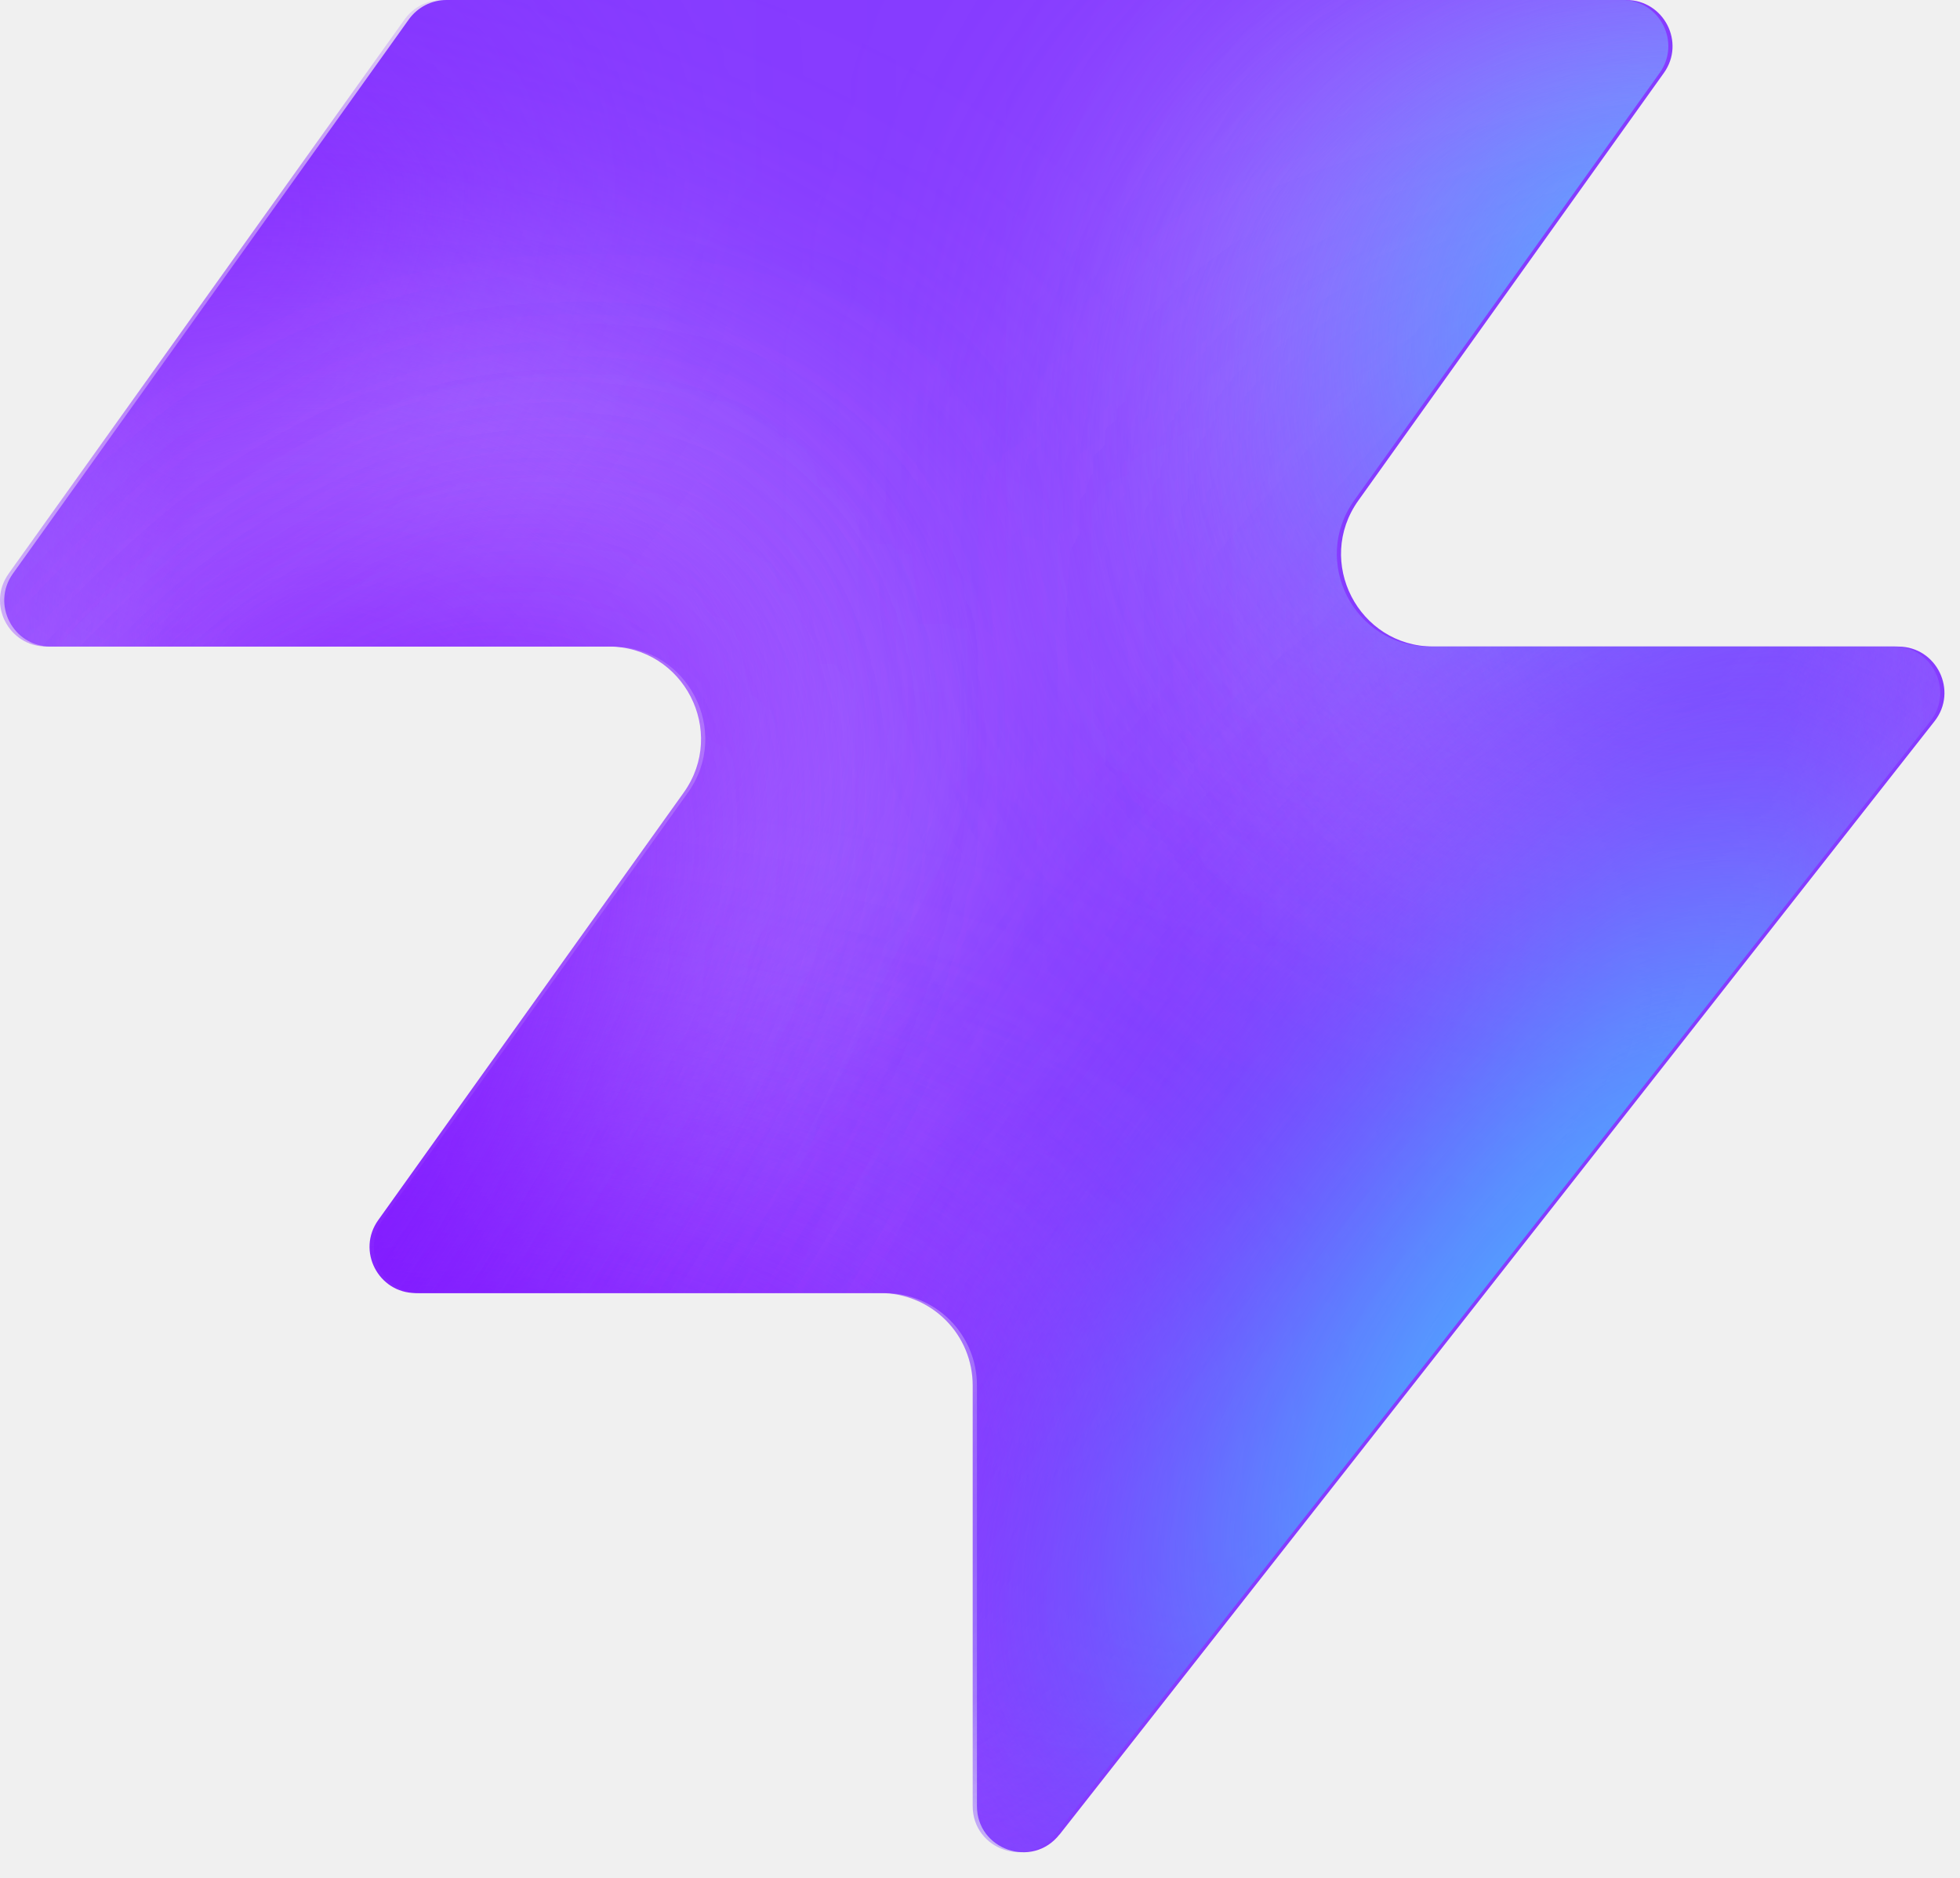
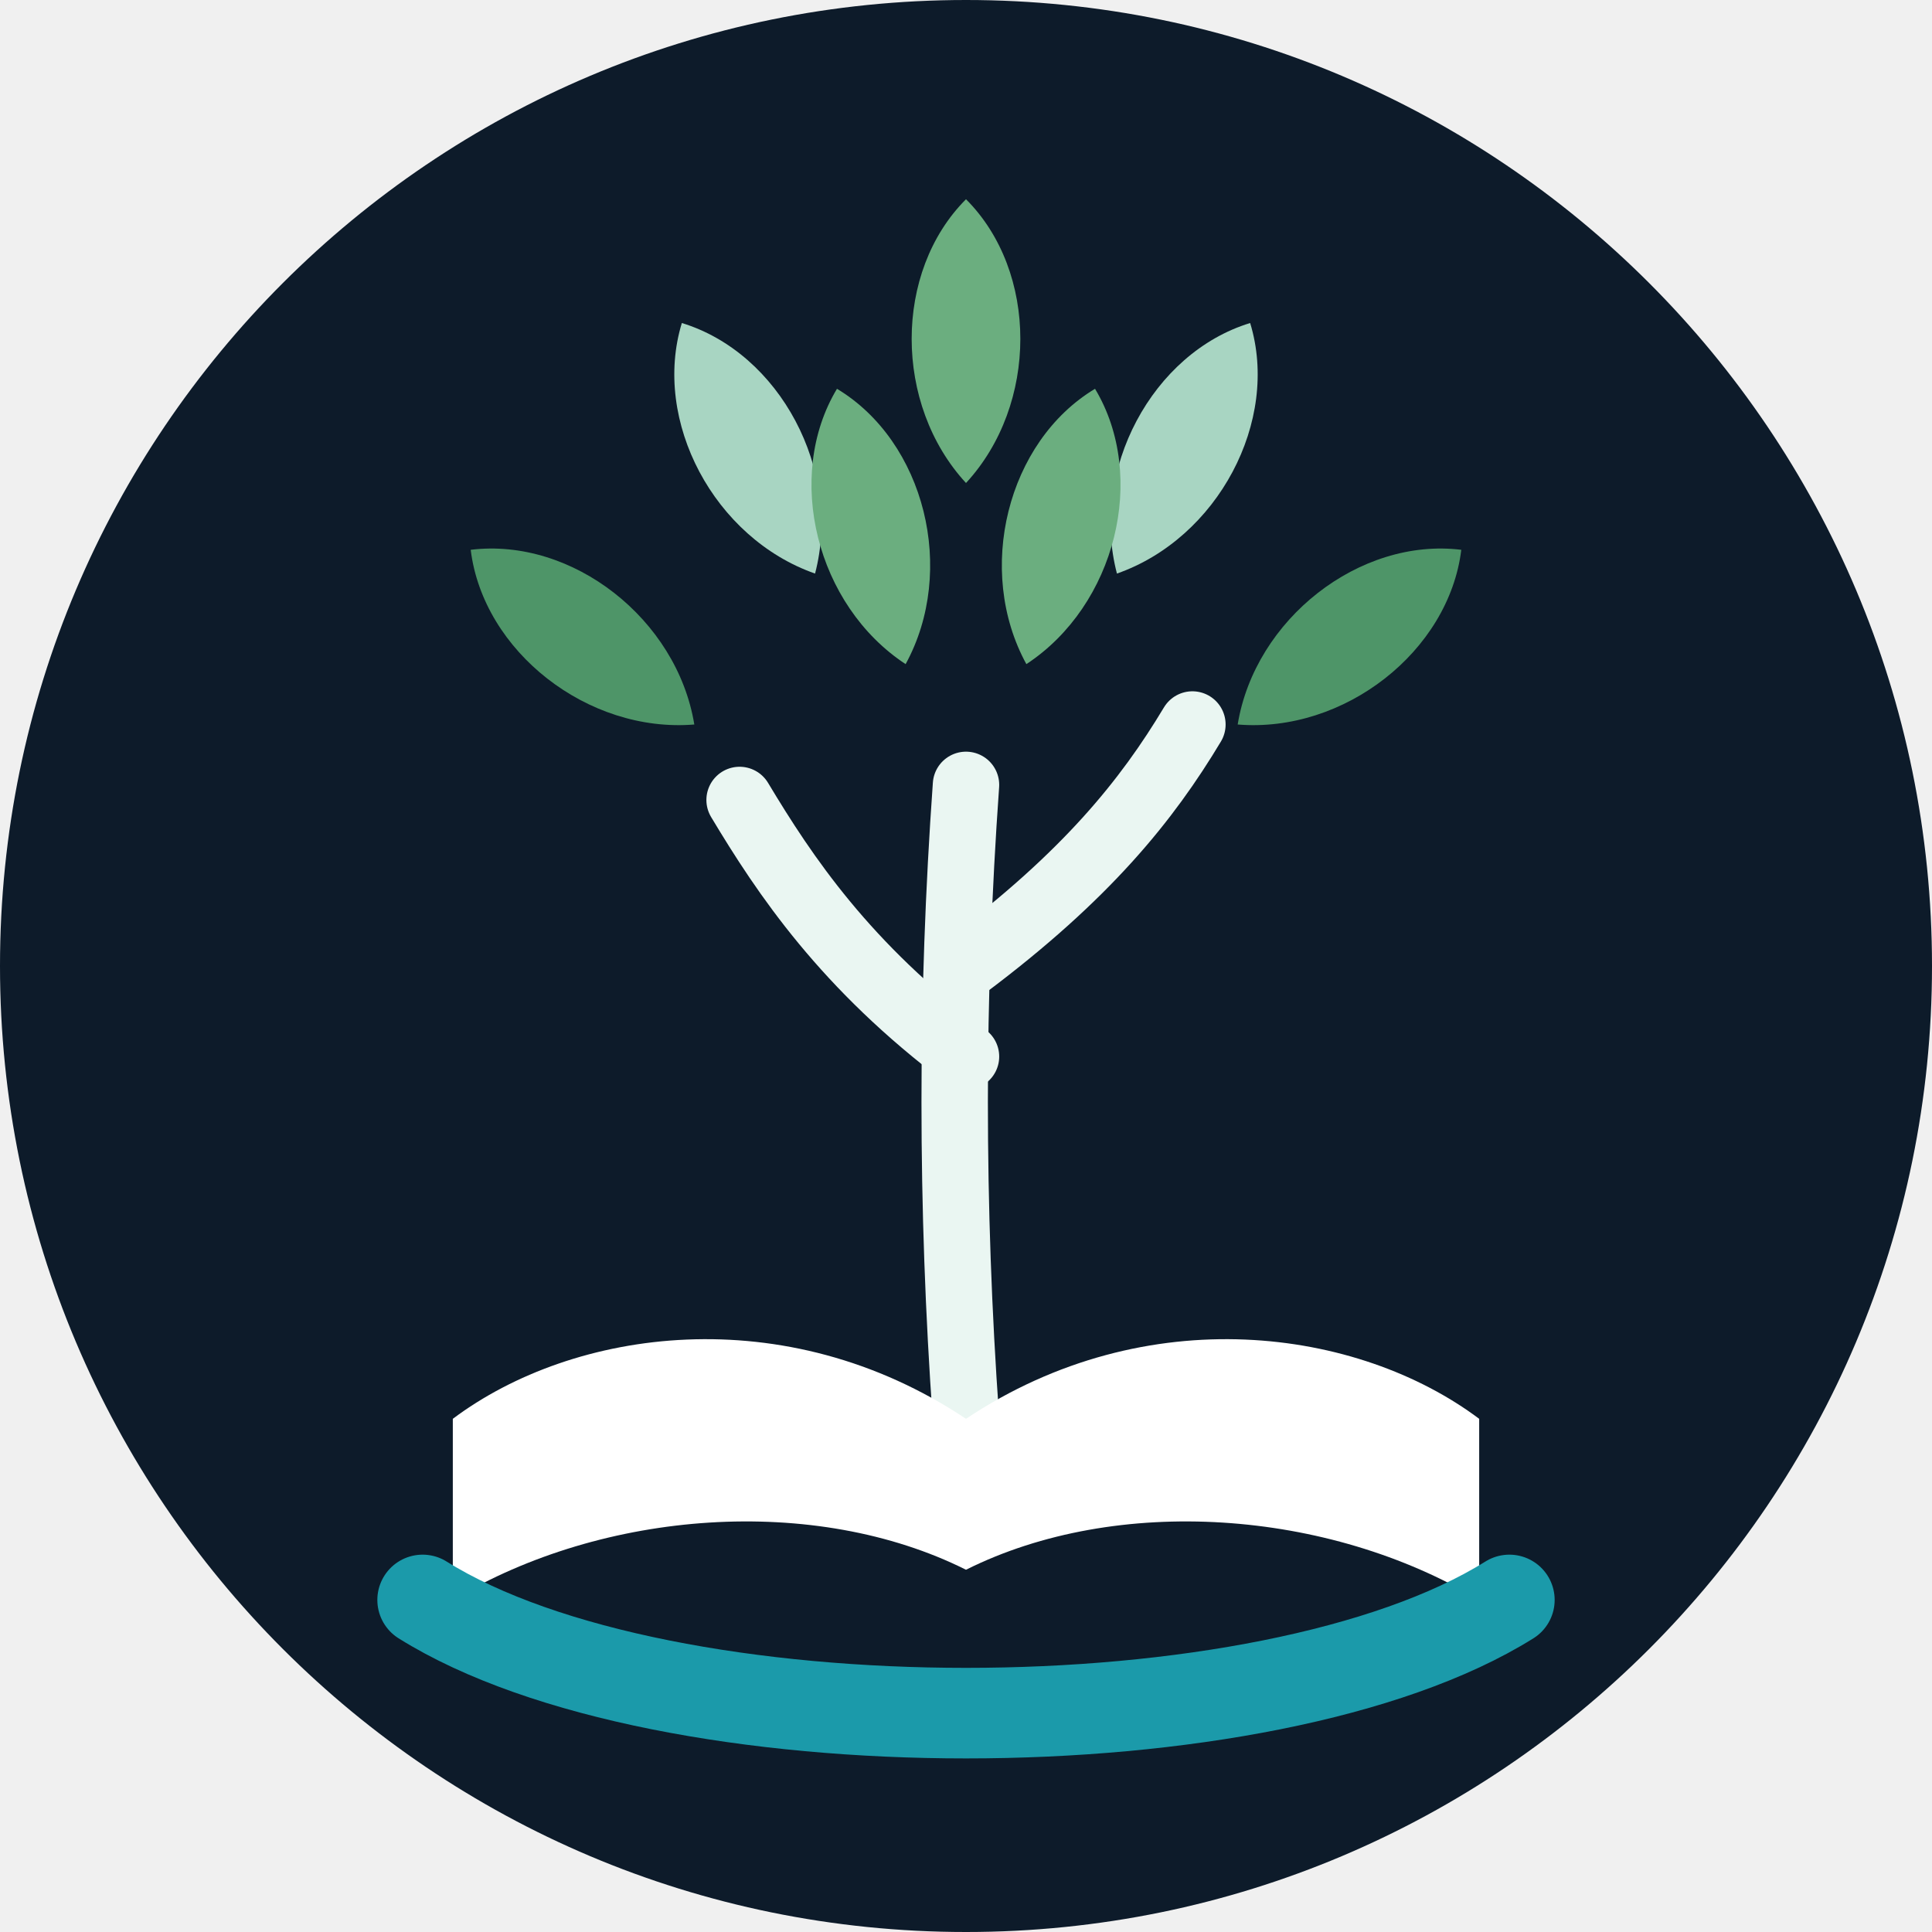
- <svg xmlns="http://www.w3.org/2000/svg" width="48" height="46" fill="none" viewBox="0 0 48 46">
-   <path fill="#863bff" d="M25.946 44.938c-.664.845-2.021.375-2.021-.698V33.937a2.26 2.26 0 0 0-2.262-2.262H10.287c-.92 0-1.456-1.04-.92-1.788l7.48-10.471c1.07-1.497 0-3.578-1.842-3.578H1.237c-.92 0-1.456-1.04-.92-1.788L10.013.474c.214-.297.556-.474.92-.474h28.894c.92 0 1.456 1.04.92 1.788l-7.48 10.471c-1.07 1.498 0 3.579 1.842 3.579h11.377c.943 0 1.473 1.088.89 1.83L25.947 44.94z" style="fill:#863bff;fill:color(display-p3 .525 .23 1);fill-opacity:1" />
-   <mask id="a" width="48" height="46" x="0" y="0" maskUnits="userSpaceOnUse" style="mask-type:alpha">
-     <path fill="#000" d="M25.842 44.938c-.664.844-2.021.375-2.021-.698V33.937a2.26 2.26 0 0 0-2.262-2.262H10.183c-.92 0-1.456-1.04-.92-1.788l7.48-10.471c1.07-1.498 0-3.579-1.842-3.579H1.133c-.92 0-1.456-1.04-.92-1.787L9.91.473c.214-.297.556-.474.92-.474h28.894c.92 0 1.456 1.04.92 1.788l-7.48 10.471c-1.07 1.498 0 3.578 1.842 3.578h11.377c.943 0 1.473 1.088.89 1.832L25.843 44.94z" style="fill:#000;fill-opacity:1" />
-   </mask>
-   <g mask="url(#a)">
-     <g filter="url(#b)">
-       <ellipse cx="5.508" cy="14.704" fill="#ede6ff" rx="5.508" ry="14.704" style="fill:#ede6ff;fill:color(display-p3 .927 .903 1);fill-opacity:1" transform="matrix(.00324 1 1 -.00324 -4.47 31.516)" />
-     </g>
-     <g filter="url(#c)">
-       <ellipse cx="10.399" cy="29.851" fill="#ede6ff" rx="10.399" ry="29.851" style="fill:#ede6ff;fill:color(display-p3 .927 .903 1);fill-opacity:1" transform="matrix(.00324 1 1 -.00324 -39.328 7.883)" />
-     </g>
-     <g filter="url(#d)">
-       <ellipse cx="5.508" cy="30.487" fill="#7e14ff" rx="5.508" ry="30.487" style="fill:#7e14ff;fill:color(display-p3 .492 .077 1);fill-opacity:1" transform="rotate(89.814 -25.913 -14.639)scale(1 -1)" />
-     </g>
-     <g filter="url(#e)">
-       <ellipse cx="5.508" cy="30.599" fill="#7e14ff" rx="5.508" ry="30.599" style="fill:#7e14ff;fill:color(display-p3 .492 .077 1);fill-opacity:1" transform="rotate(89.814 -32.644 -3.334)scale(1 -1)" />
-     </g>
-     <g filter="url(#f)">
-       <ellipse cx="5.508" cy="30.599" fill="#7e14ff" rx="5.508" ry="30.599" style="fill:#7e14ff;fill:color(display-p3 .492 .077 1);fill-opacity:1" transform="matrix(.00324 1 1 -.00324 -34.34 30.47)" />
-     </g>
-     <g filter="url(#g)">
-       <ellipse cx="14.072" cy="22.078" fill="#ede6ff" rx="14.072" ry="22.078" style="fill:#ede6ff;fill:color(display-p3 .927 .903 1);fill-opacity:1" transform="rotate(93.35 24.506 48.493)scale(-1 1)" />
-     </g>
-     <g filter="url(#h)">
-       <ellipse cx="3.47" cy="21.501" fill="#7e14ff" rx="3.47" ry="21.501" style="fill:#7e14ff;fill:color(display-p3 .492 .077 1);fill-opacity:1" transform="rotate(89.009 28.708 47.59)scale(-1 1)" />
-     </g>
-     <g filter="url(#i)">
-       <ellipse cx="3.47" cy="21.501" fill="#7e14ff" rx="3.47" ry="21.501" style="fill:#7e14ff;fill:color(display-p3 .492 .077 1);fill-opacity:1" transform="rotate(89.009 28.708 47.59)scale(-1 1)" />
-     </g>
-     <g filter="url(#j)">
-       <ellipse cx=".387" cy="8.972" fill="#7e14ff" rx="4.407" ry="29.108" style="fill:#7e14ff;fill:color(display-p3 .492 .077 1);fill-opacity:1" transform="rotate(39.51 .387 8.972)" />
-     </g>
-     <g filter="url(#k)">
-       <ellipse cx="47.523" cy="-6.092" fill="#7e14ff" rx="4.407" ry="29.108" style="fill:#7e14ff;fill:color(display-p3 .492 .077 1);fill-opacity:1" transform="rotate(37.892 47.523 -6.092)" />
-     </g>
-     <g filter="url(#l)">
-       <ellipse cx="41.412" cy="6.333" fill="#47bfff" rx="5.971" ry="9.665" style="fill:#47bfff;fill:color(display-p3 .28 .748 1);fill-opacity:1" transform="rotate(37.892 41.412 6.333)" />
-     </g>
-     <g filter="url(#m)">
-       <ellipse cx="-1.879" cy="38.332" fill="#7e14ff" rx="4.407" ry="29.108" style="fill:#7e14ff;fill:color(display-p3 .492 .077 1);fill-opacity:1" transform="rotate(37.892 -1.88 38.332)" />
-     </g>
-     <g filter="url(#n)">
-       <ellipse cx="-1.879" cy="38.332" fill="#7e14ff" rx="4.407" ry="29.108" style="fill:#7e14ff;fill:color(display-p3 .492 .077 1);fill-opacity:1" transform="rotate(37.892 -1.88 38.332)" />
-     </g>
-     <g filter="url(#o)">
-       <ellipse cx="35.651" cy="29.907" fill="#7e14ff" rx="4.407" ry="29.108" style="fill:#7e14ff;fill:color(display-p3 .492 .077 1);fill-opacity:1" transform="rotate(37.892 35.651 29.907)" />
-     </g>
-     <g filter="url(#p)">
-       <ellipse cx="38.418" cy="32.4" fill="#47bfff" rx="5.971" ry="15.297" style="fill:#47bfff;fill:color(display-p3 .28 .748 1);fill-opacity:1" transform="rotate(37.892 38.418 32.4)" />
-     </g>
+ <svg xmlns="http://www.w3.org/2000/svg" viewBox="0 0 64 64" role="img" aria-label="Learn to Learn">
+   <circle cx="32" cy="32" r="32" fill="#0d1b2a" />
+   <g stroke="#eaf6f2" stroke-width="2.2" stroke-linecap="round" fill="none">
+     <path d="M32 47 C31.5 40 31.5 33 32 26" />
+     <path d="M32 35 C28 32 26 29 24.5 26.5" />
+     <path d="M32 32 C36 29 38 26.5 39.5 24" />
  </g>
-   <defs>
-     <filter id="b" width="60.045" height="41.654" x="-19.77" y="16.149" color-interpolation-filters="sRGB" filterUnits="userSpaceOnUse">
-       <feFlood flood-opacity="0" result="BackgroundImageFix" />
-       <feBlend in="SourceGraphic" in2="BackgroundImageFix" result="shape" />
-       <feGaussianBlur result="effect1_foregroundBlur_2002_17158" stdDeviation="7.659" />
-     </filter>
-     <filter id="c" width="90.34" height="51.437" x="-54.613" y="-7.533" color-interpolation-filters="sRGB" filterUnits="userSpaceOnUse">
-       <feFlood flood-opacity="0" result="BackgroundImageFix" />
-       <feBlend in="SourceGraphic" in2="BackgroundImageFix" result="shape" />
-       <feGaussianBlur result="effect1_foregroundBlur_2002_17158" stdDeviation="7.659" />
-     </filter>
-     <filter id="d" width="79.355" height="29.4" x="-49.64" y="2.03" color-interpolation-filters="sRGB" filterUnits="userSpaceOnUse">
-       <feFlood flood-opacity="0" result="BackgroundImageFix" />
-       <feBlend in="SourceGraphic" in2="BackgroundImageFix" result="shape" />
-       <feGaussianBlur result="effect1_foregroundBlur_2002_17158" stdDeviation="4.596" />
-     </filter>
-     <filter id="e" width="79.579" height="29.4" x="-45.045" y="20.029" color-interpolation-filters="sRGB" filterUnits="userSpaceOnUse">
-       <feFlood flood-opacity="0" result="BackgroundImageFix" />
-       <feBlend in="SourceGraphic" in2="BackgroundImageFix" result="shape" />
-       <feGaussianBlur result="effect1_foregroundBlur_2002_17158" stdDeviation="4.596" />
-     </filter>
-     <filter id="f" width="79.579" height="29.4" x="-43.513" y="21.178" color-interpolation-filters="sRGB" filterUnits="userSpaceOnUse">
-       <feFlood flood-opacity="0" result="BackgroundImageFix" />
-       <feBlend in="SourceGraphic" in2="BackgroundImageFix" result="shape" />
-       <feGaussianBlur result="effect1_foregroundBlur_2002_17158" stdDeviation="4.596" />
-     </filter>
-     <filter id="g" width="74.749" height="58.852" x="15.756" y="-17.901" color-interpolation-filters="sRGB" filterUnits="userSpaceOnUse">
-       <feFlood flood-opacity="0" result="BackgroundImageFix" />
-       <feBlend in="SourceGraphic" in2="BackgroundImageFix" result="shape" />
-       <feGaussianBlur result="effect1_foregroundBlur_2002_17158" stdDeviation="7.659" />
-     </filter>
-     <filter id="h" width="61.377" height="25.362" x="23.548" y="2.284" color-interpolation-filters="sRGB" filterUnits="userSpaceOnUse">
-       <feFlood flood-opacity="0" result="BackgroundImageFix" />
-       <feBlend in="SourceGraphic" in2="BackgroundImageFix" result="shape" />
-       <feGaussianBlur result="effect1_foregroundBlur_2002_17158" stdDeviation="4.596" />
-     </filter>
-     <filter id="i" width="61.377" height="25.362" x="23.548" y="2.284" color-interpolation-filters="sRGB" filterUnits="userSpaceOnUse">
-       <feFlood flood-opacity="0" result="BackgroundImageFix" />
-       <feBlend in="SourceGraphic" in2="BackgroundImageFix" result="shape" />
-       <feGaussianBlur result="effect1_foregroundBlur_2002_17158" stdDeviation="4.596" />
-     </filter>
-     <filter id="j" width="56.045" height="63.649" x="-27.636" y="-22.853" color-interpolation-filters="sRGB" filterUnits="userSpaceOnUse">
-       <feFlood flood-opacity="0" result="BackgroundImageFix" />
-       <feBlend in="SourceGraphic" in2="BackgroundImageFix" result="shape" />
-       <feGaussianBlur result="effect1_foregroundBlur_2002_17158" stdDeviation="4.596" />
-     </filter>
-     <filter id="k" width="54.814" height="64.646" x="20.116" y="-38.415" color-interpolation-filters="sRGB" filterUnits="userSpaceOnUse">
-       <feFlood flood-opacity="0" result="BackgroundImageFix" />
-       <feBlend in="SourceGraphic" in2="BackgroundImageFix" result="shape" />
-       <feGaussianBlur result="effect1_foregroundBlur_2002_17158" stdDeviation="4.596" />
-     </filter>
-     <filter id="l" width="33.541" height="35.313" x="24.641" y="-11.323" color-interpolation-filters="sRGB" filterUnits="userSpaceOnUse">
-       <feFlood flood-opacity="0" result="BackgroundImageFix" />
-       <feBlend in="SourceGraphic" in2="BackgroundImageFix" result="shape" />
-       <feGaussianBlur result="effect1_foregroundBlur_2002_17158" stdDeviation="4.596" />
-     </filter>
-     <filter id="m" width="54.814" height="64.646" x="-29.286" y="6.009" color-interpolation-filters="sRGB" filterUnits="userSpaceOnUse">
-       <feFlood flood-opacity="0" result="BackgroundImageFix" />
-       <feBlend in="SourceGraphic" in2="BackgroundImageFix" result="shape" />
-       <feGaussianBlur result="effect1_foregroundBlur_2002_17158" stdDeviation="4.596" />
-     </filter>
-     <filter id="n" width="54.814" height="64.646" x="-29.286" y="6.009" color-interpolation-filters="sRGB" filterUnits="userSpaceOnUse">
-       <feFlood flood-opacity="0" result="BackgroundImageFix" />
-       <feBlend in="SourceGraphic" in2="BackgroundImageFix" result="shape" />
-       <feGaussianBlur result="effect1_foregroundBlur_2002_17158" stdDeviation="4.596" />
-     </filter>
-     <filter id="o" width="54.814" height="64.646" x="8.244" y="-2.416" color-interpolation-filters="sRGB" filterUnits="userSpaceOnUse">
-       <feFlood flood-opacity="0" result="BackgroundImageFix" />
-       <feBlend in="SourceGraphic" in2="BackgroundImageFix" result="shape" />
-       <feGaussianBlur result="effect1_foregroundBlur_2002_17158" stdDeviation="4.596" />
-     </filter>
-     <filter id="p" width="39.409" height="43.623" x="18.713" y="10.588" color-interpolation-filters="sRGB" filterUnits="userSpaceOnUse">
-       <feFlood flood-opacity="0" result="BackgroundImageFix" />
-       <feBlend in="SourceGraphic" in2="BackgroundImageFix" result="shape" />
-       <feGaussianBlur result="effect1_foregroundBlur_2002_17158" stdDeviation="4.596" />
-     </filter>
-   </defs>
+   <g transform="translate(32 16)">
+     <path d="M0 0 C2.4 -2.6 2.4 -7 0 -9.4 C-2.4 -7 -2.4 -2.6 0 0 Z" fill="#6bae7f" />
+   </g>
+   <g transform="translate(27 19) rotate(-28)">
+     <path d="M0 0 C2.4 -2.6 2.4 -7 0 -9.4 C-2.4 -7 -2.4 -2.6 0 0 Z" fill="#a8d5c2" />
+   </g>
+   <g transform="translate(37 19) rotate(28)">
+     <path d="M0 0 C2.4 -2.6 2.4 -7 0 -9.4 C-2.4 -7 -2.4 -2.6 0 0 Z" fill="#a8d5c2" />
+   </g>
+   <g transform="translate(23 24) rotate(-52)">
+     <path d="M0 0 C2.4 -2.6 2.4 -7 0 -9.4 C-2.4 -7 -2.4 -2.6 0 0 Z" fill="#4e9568" />
+   </g>
+   <g transform="translate(41 24) rotate(52)">
+     <path d="M0 0 C2.4 -2.6 2.4 -7 0 -9.4 C-2.4 -7 -2.4 -2.6 0 0 Z" fill="#4e9568" />
+   </g>
+   <g transform="translate(30 22) rotate(-14)">
+     <path d="M0 0 C2.4 -2.6 2.4 -7 0 -9.4 C-2.4 -7 -2.4 -2.6 0 0 Z" fill="#6bae7f" />
+   </g>
+   <g transform="translate(34 22) rotate(14)">
+     <path d="M0 0 C2.4 -2.6 2.4 -7 0 -9.4 C-2.4 -7 -2.4 -2.6 0 0 Z" fill="#6bae7f" />
+   </g>
+   <path d="M32 47 C26 43 19 44 15 47 L15 53 C20 50 27 49.5 32 52 Z" fill="#ffffff" />
+   <path d="M32 47 C38 43 45 44 49 47 L49 53 C44 50 37 49.5 32 52 Z" fill="#ffffff" />
+   <path d="M14 53 C22 58 42 58 50 53" stroke="#1b9aaa" stroke-width="3" stroke-linecap="round" fill="none" />
</svg>
